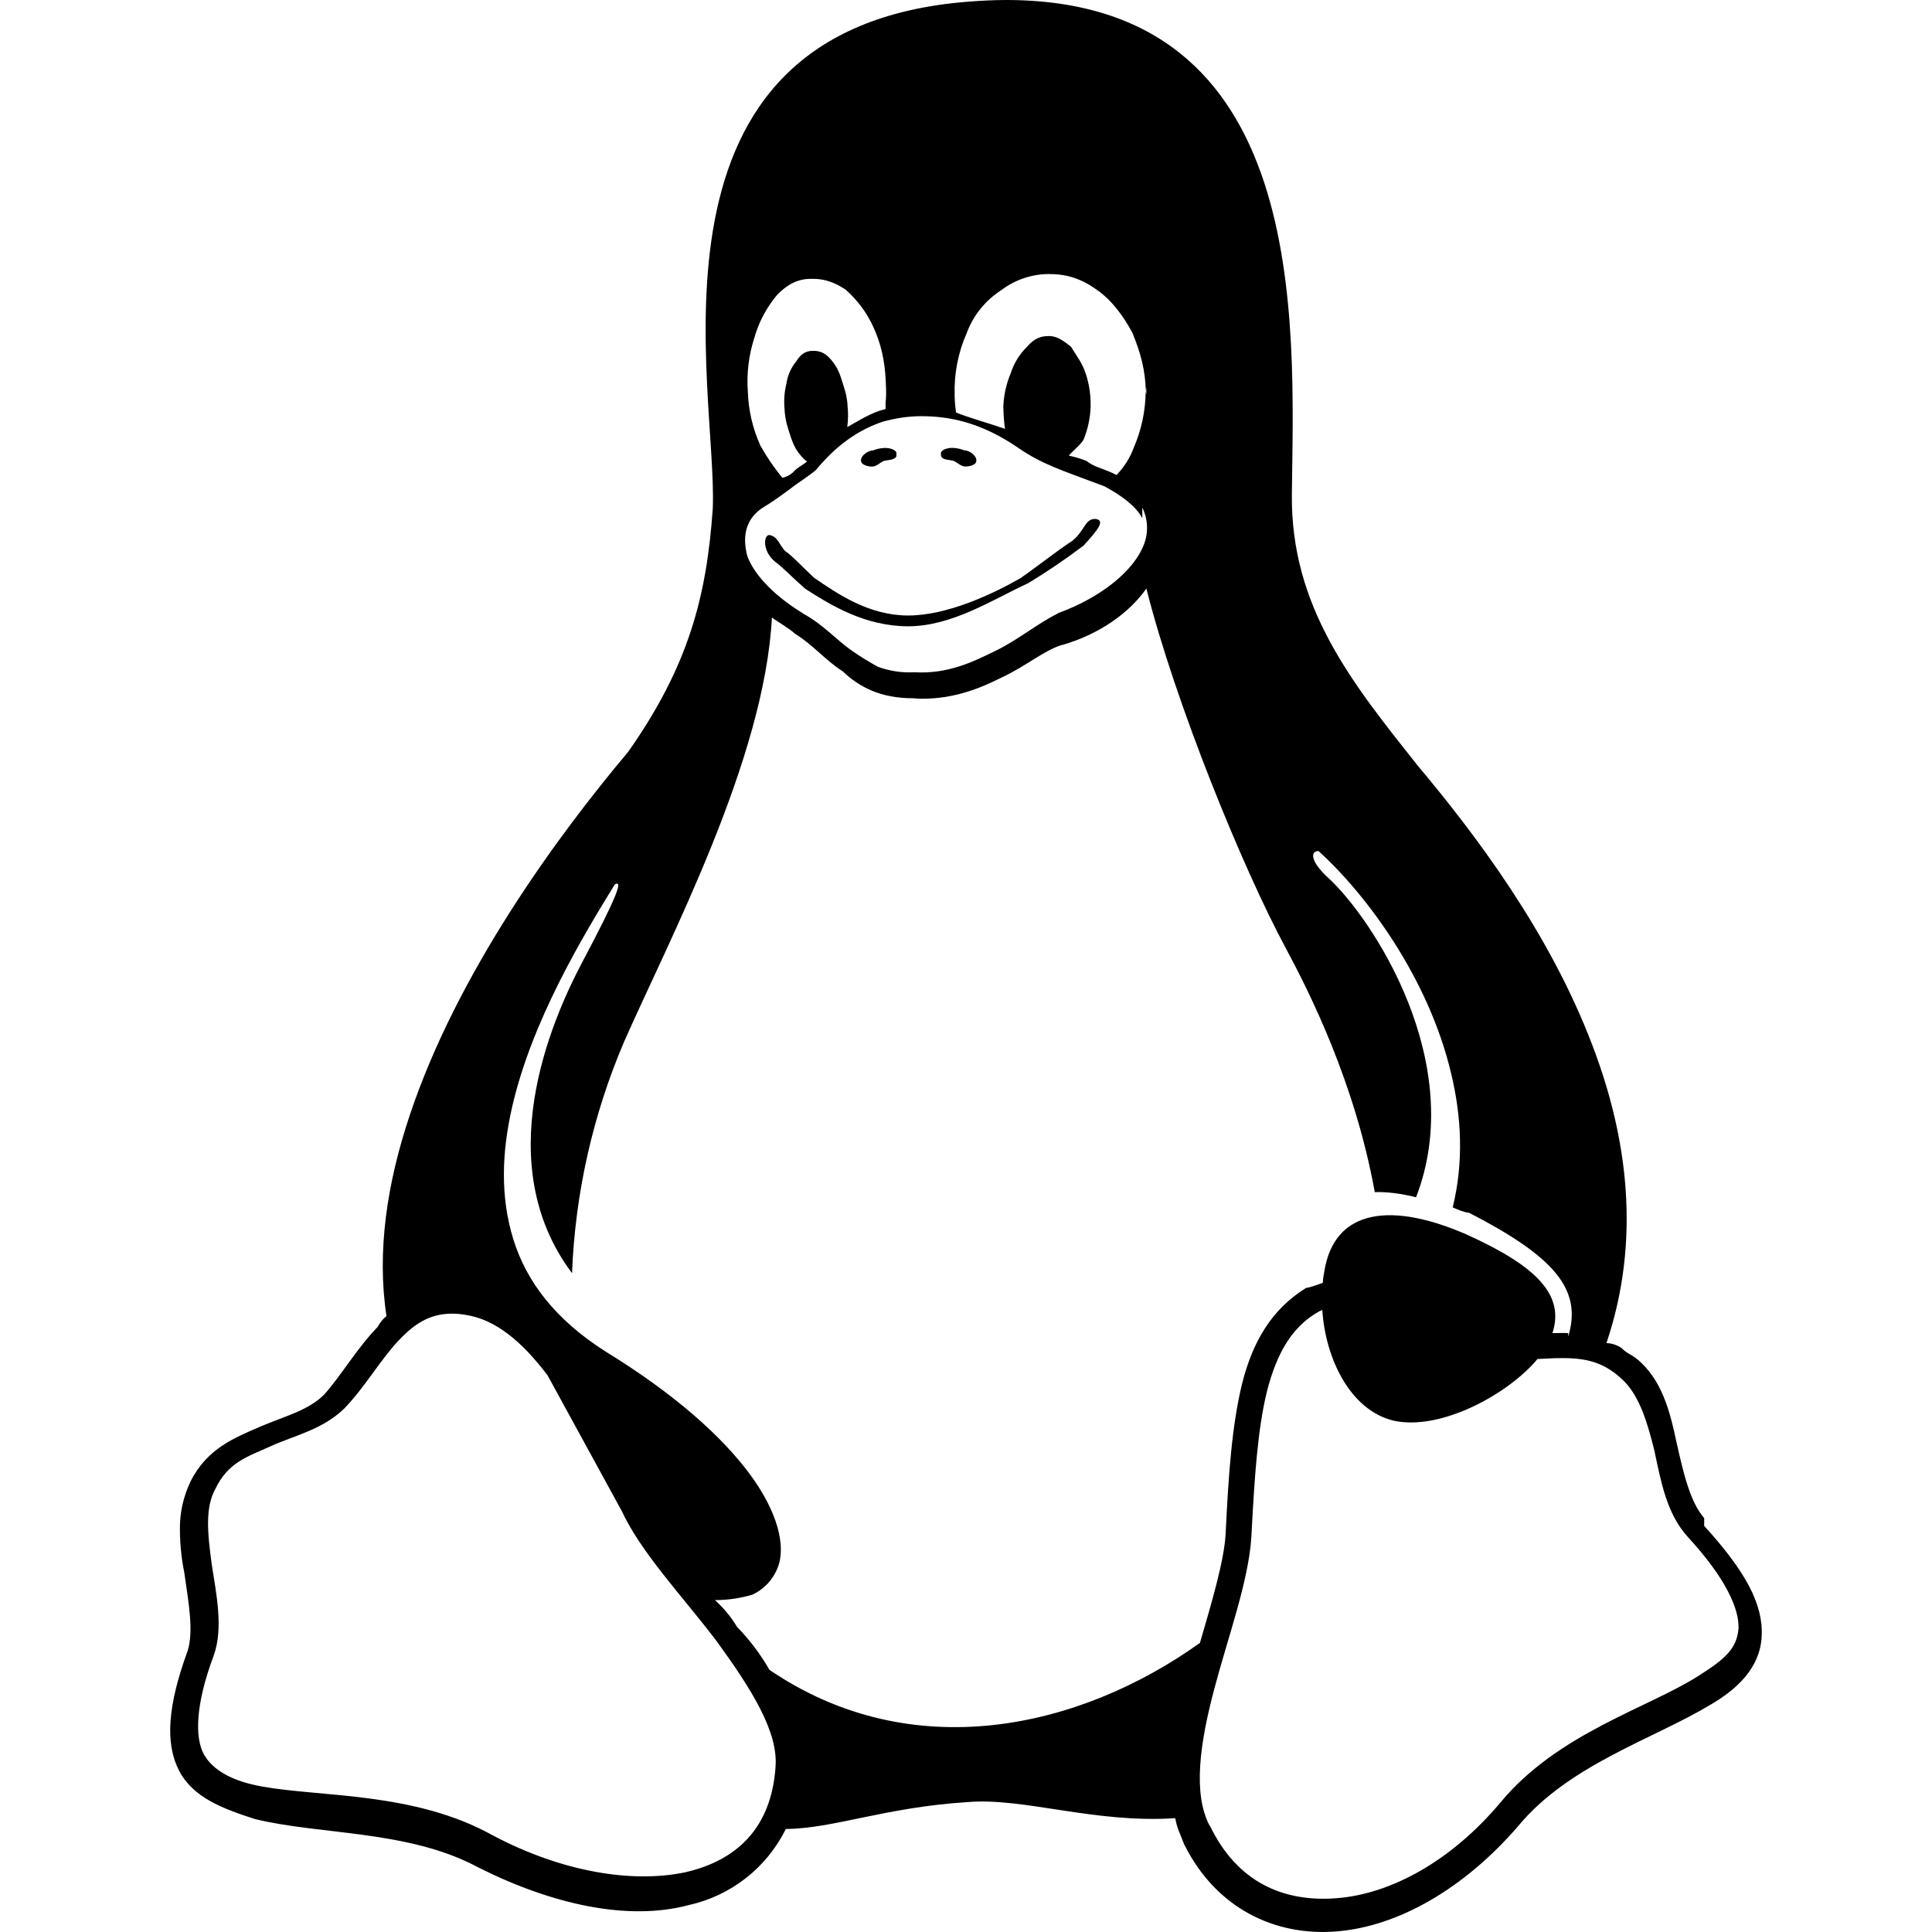
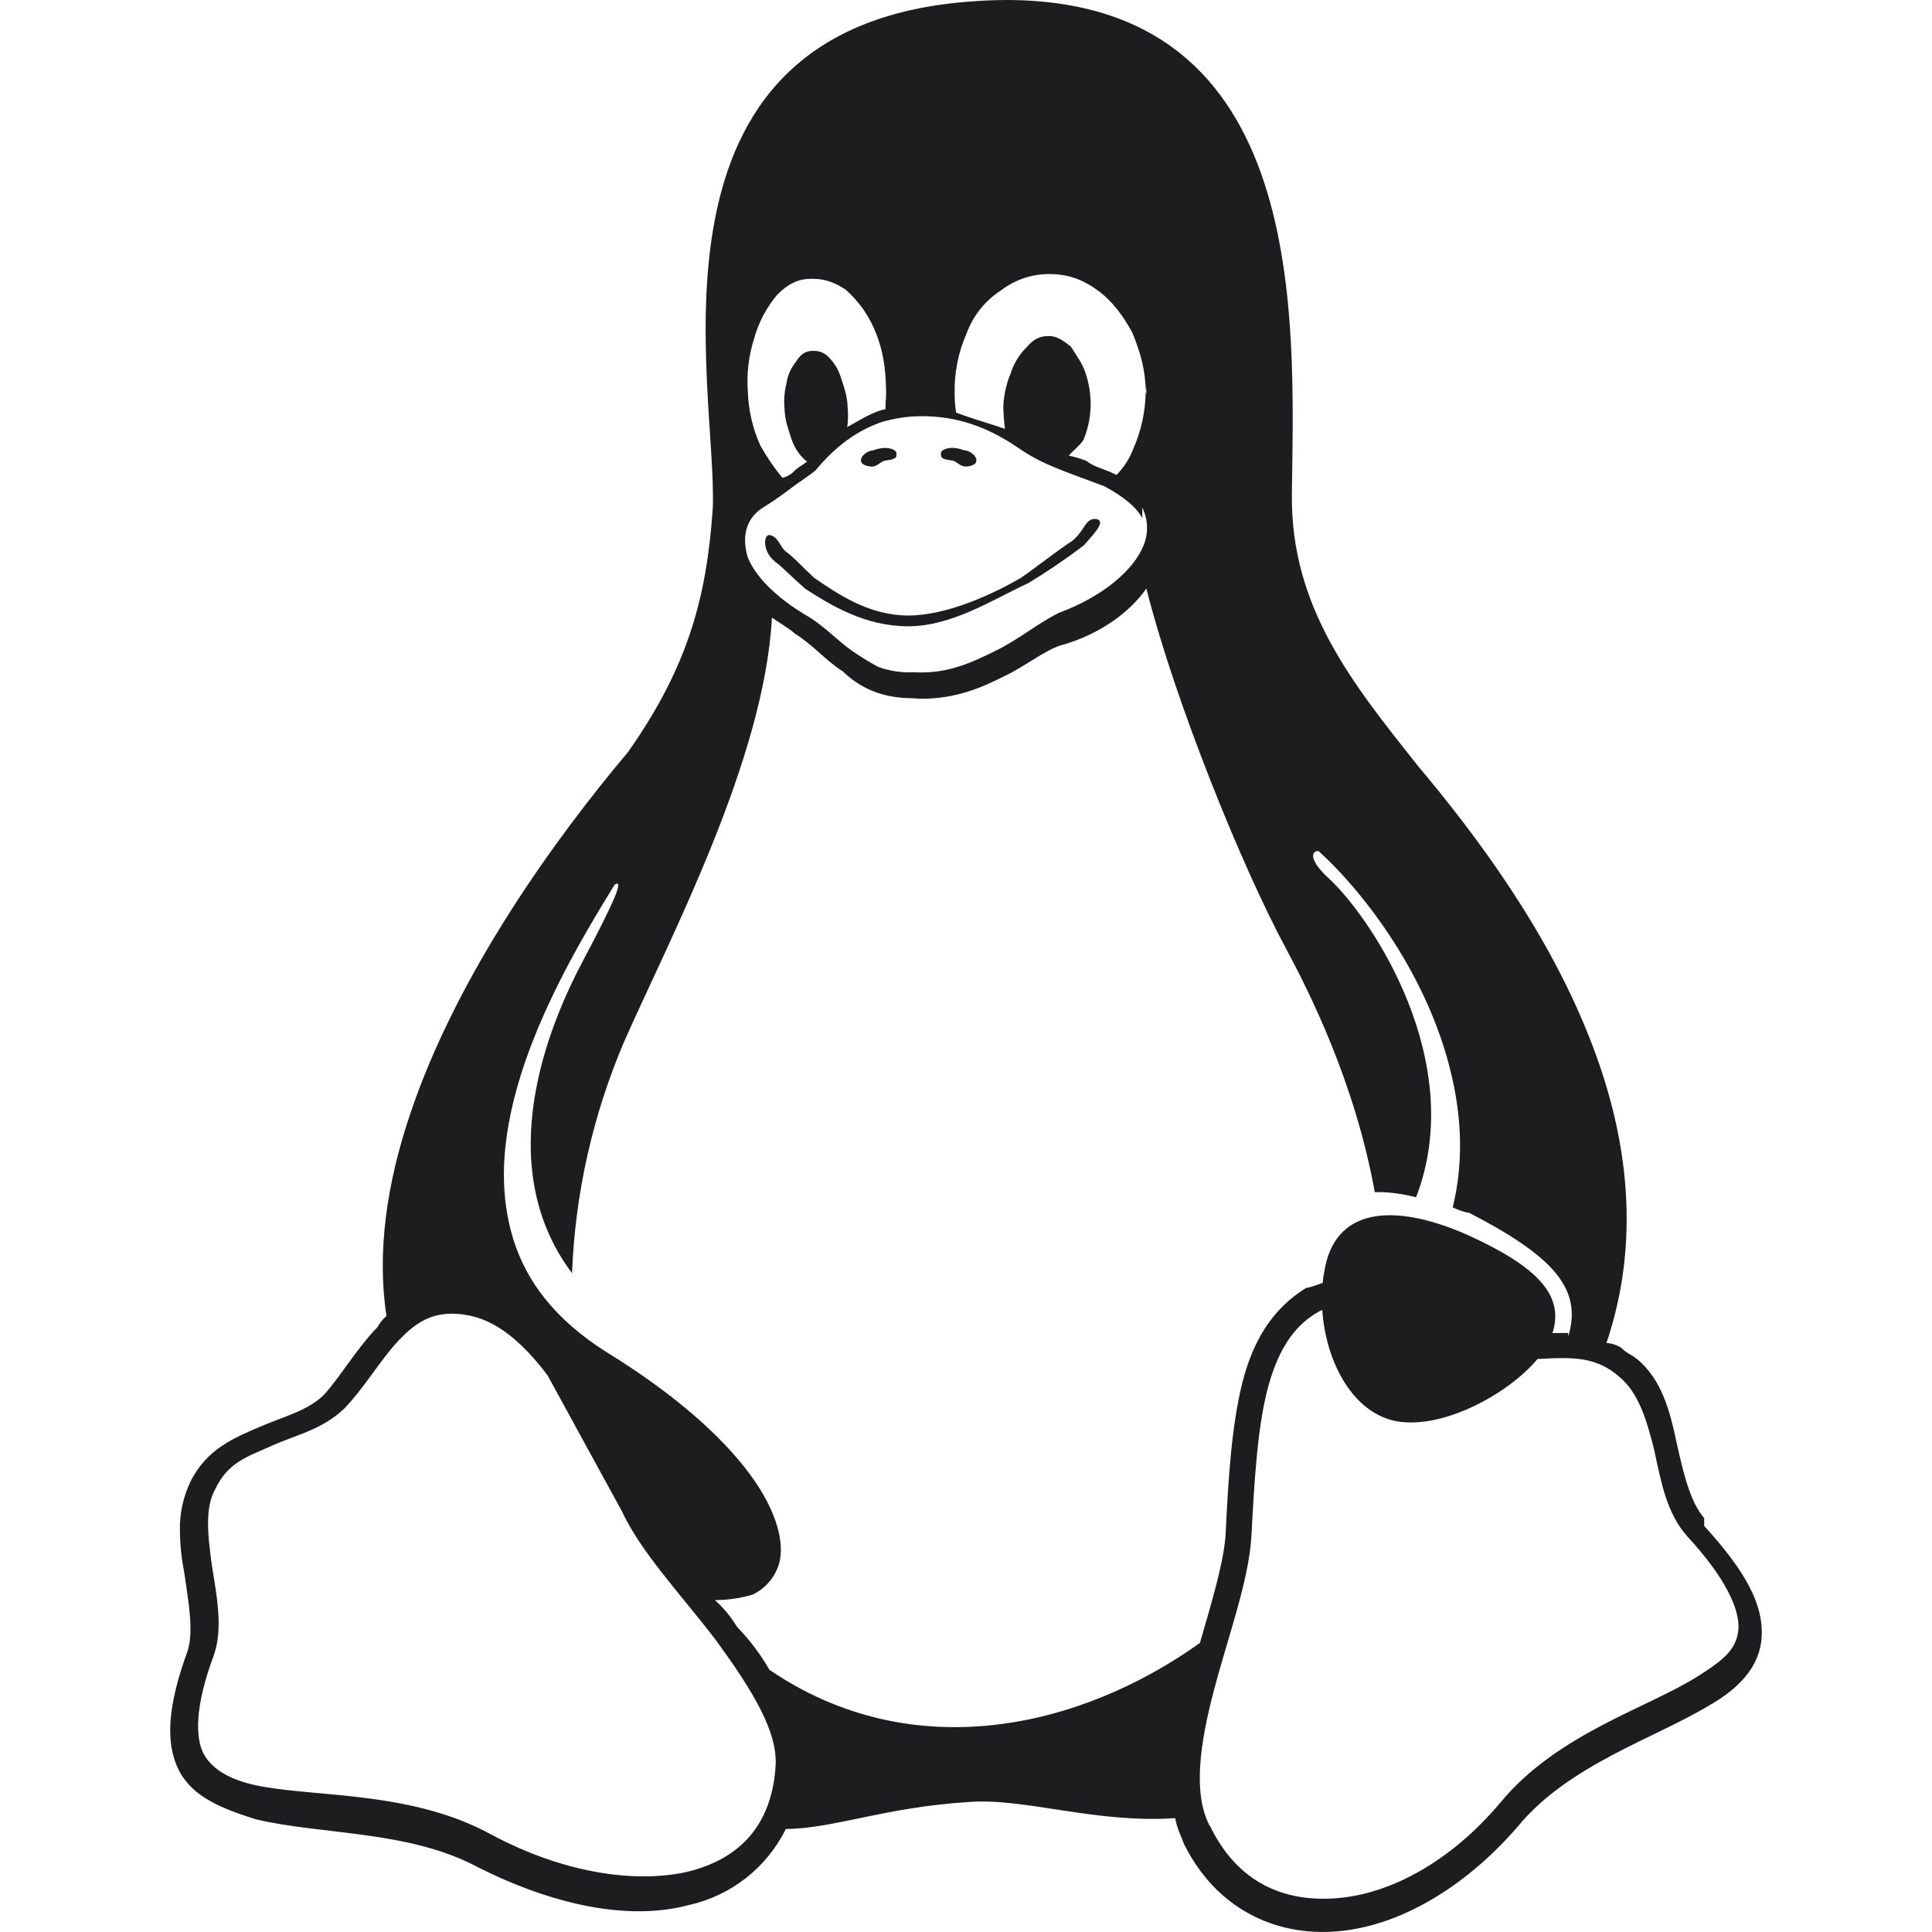
- <svg xmlns="http://www.w3.org/2000/svg" fill="#000000" viewBox="0 0 24 24">
+ <svg xmlns="http://www.w3.org/2000/svg" fill="#1d1d1f" viewBox="0 0 24 24">
  <path d="M12.504 0c-.155 0-.315.008-.48.021-4.226.333-3.105 4.807-3.17 6.298-.076 1.092-.3 1.953-1.05 3.02-.885 1.051-2.127 2.75-2.716 4.521-.278.832-.41 1.684-.287 2.489a.424.424 0 00-.11.135c-.26.268-.45.6-.663.839-.199.199-.485.267-.797.4-.313.136-.658.269-.864.68-.09.189-.136.394-.132.602 0 .199.027.4.055.536.058.399.116.728.04.97-.249.68-.28 1.145-.106 1.484.174.334.535.47.94.601.81.2 1.91.135 2.774.6.926.466 1.866.67 2.616.47.526-.116.97-.464 1.208-.946.587-.003 1.23-.269 2.26-.334.699-.058 1.574.267 2.577.2.025.134.063.198.114.333l.003.003c.391.778 1.113 1.132 1.884 1.071.771-.06 1.592-.536 2.257-1.306.631-.765 1.683-1.084 2.378-1.503.348-.199.629-.469.649-.853.023-.4-.2-.811-.714-1.376v-.097l-.003-.003c-.17-.2-.25-.535-.338-.926-.085-.401-.182-.786-.492-1.046h-.003c-.059-.054-.123-.067-.188-.135a.357.357 0 00-.19-.064c.431-1.278.264-2.55-.173-3.694-.533-1.41-1.465-2.638-2.175-3.483-.796-1.005-1.576-1.957-1.56-3.368.026-2.152.236-6.133-3.544-6.139zm.529 3.405h.013c.213 0 .396.062.584.198.19.135.33.332.438.533.105.259.158.459.166.724 0-.02.006-.04.006-.06v.105a.086.086 0 01-.004-.021l-.004-.024a1.807 1.807 0 01-.15.706.953.953 0 01-.213.335.71.71 0 00-.088-.042c-.104-.045-.198-.064-.284-.133a1.312 1.312 0 00-.22-.066c.05-.06.146-.133.183-.198.053-.128.082-.264.088-.402v-.02a1.21 1.21 0 00-.061-.4c-.045-.134-.101-.2-.183-.333-.084-.066-.167-.132-.267-.132h-.016c-.093 0-.176.03-.262.132a.8.8 0 00-.205.334 1.18 1.18 0 00-.09.4v.019c.002.089.008.179.02.267-.193-.067-.438-.135-.607-.202a1.635 1.635 0 01-.018-.2v-.02a1.772 1.772 0 01.15-.768c.082-.22.232-.406.43-.533a.985.985 0 01.594-.2zm-2.962.059h.036c.142 0 .27.048.399.135.146.129.264.288.344.465.09.199.14.4.153.667v.004c.007.134.006.2-.002.266v.08c-.03.007-.056.018-.083.024-.152.055-.274.135-.393.2.012-.09.013-.18.003-.267v-.015c-.012-.133-.04-.2-.082-.333a.613.613 0 00-.166-.267.248.248 0 00-.183-.064h-.021c-.071.006-.13.04-.186.132a.552.552 0 00-.12.27.944.944 0 00-.023.33v.015c.012.135.037.2.08.334.046.134.098.2.166.268.01.009.02.018.034.024-.07.057-.117.07-.176.136a.304.304 0 01-.131.068 2.62 2.62 0 01-.275-.402 1.772 1.772 0 01-.155-.667 1.759 1.759 0 01.08-.668 1.43 1.43 0 01.283-.535c.128-.133.26-.2.418-.2zm1.37 1.706c.332 0 .733.065 1.216.399.293.2.523.269 1.052.468h.003c.255.136.405.266.478.399v-.131a.571.571 0 01.016.47c-.123.31-.516.643-1.063.842v.002c-.268.135-.501.333-.775.465-.276.135-.588.292-1.012.267a1.139 1.139 0 01-.448-.067 3.566 3.566 0 01-.322-.198c-.195-.135-.363-.332-.612-.465v-.005h-.005c-.4-.246-.616-.512-.686-.71-.07-.268-.005-.47.193-.6.224-.135.38-.271.483-.336.104-.074.143-.102.176-.131h.002v-.003c.169-.202.436-.47.839-.601.139-.036.294-.065.466-.065zm2.8 2.142c.358 1.417 1.196 3.475 1.735 4.473.286.534.855 1.659 1.102 3.024.156-.005.33.018.513.064.646-1.671-.546-3.467-1.089-3.966-.22-.2-.232-.335-.123-.335.59.534 1.365 1.572 1.646 2.757.13.535.16 1.104.021 1.67.067.028.135.06.205.067 1.032.534 1.413.938 1.23 1.537v-.043c-.06-.003-.12 0-.18 0h-.016c.151-.467-.182-.825-1.065-1.224-.915-.4-1.646-.336-1.77.465-.008.043-.013.066-.018.135-.068.023-.139.053-.209.064-.43.268-.662.669-.793 1.187-.13.533-.17 1.156-.205 1.869v.003c-.02.334-.17.838-.319 1.35-1.5 1.072-3.58 1.538-5.348.334a2.645 2.645 0 00-.402-.533 1.45 1.45 0 00-.275-.333c.182 0 .338-.03.465-.067a.615.615 0 00.314-.334c.108-.267 0-.697-.345-1.163-.345-.467-.931-.995-1.788-1.521-.63-.4-.986-.87-1.15-1.396-.165-.534-.143-1.085-.015-1.645.245-1.07.873-2.11 1.274-2.763.107-.065.037.135-.408.974-.396.751-1.14 2.497-.122 3.854a8.123 8.123 0 01.647-2.876c.564-1.278 1.743-3.504 1.836-5.268.048.036.217.135.289.202.218.133.38.333.59.465.21.201.477.335.876.335.039.003.075.006.11.006.412 0 .73-.134.997-.268.29-.134.52-.334.74-.4h.005c.467-.135.835-.402 1.044-.7zm2.185 8.958c.037.6.343 1.245.882 1.377.588.134 1.434-.333 1.791-.765l.211-.01c.315-.007.577.01.847.268l.003.003c.208.199.305.53.391.876.085.4.154.78.409 1.066.486.527.645.906.636 1.14l.003-.007v.018l-.003-.012c-.015.262-.185.396-.498.595-.63.401-1.746.712-2.457 1.57-.618.737-1.37 1.14-2.036 1.191-.664.053-1.237-.2-1.574-.898l-.005-.003c-.21-.4-.12-1.025.056-1.69.176-.668.428-1.344.463-1.897.037-.714.076-1.335.195-1.814.12-.465.308-.797.641-.984l.045-.022zm-10.814.049h.01c.053 0 .105.005.157.014.376.055.706.333 1.023.752l.91 1.664.003.003c.243.533.754 1.064 1.189 1.637.434.598.77 1.131.729 1.57v.006c-.057.744-.48 1.148-1.125 1.294-.645.135-1.52.002-2.395-.464-.968-.536-2.118-.469-2.857-.602-.369-.066-.61-.2-.723-.4-.11-.2-.113-.602.123-1.23v-.004l.002-.003c.117-.334.03-.752-.027-1.118-.055-.401-.083-.71.043-.94.16-.334.396-.4.69-.533.294-.135.64-.202.915-.47h.002v-.002c.256-.268.445-.601.668-.838.19-.201.38-.336.663-.336zm7.159-9.074c-.435.201-.945.535-1.488.535-.542 0-.97-.267-1.28-.466-.154-.134-.28-.268-.373-.335-.164-.134-.144-.333-.074-.333.109.016.129.134.199.2.096.066.215.2.36.333.292.2.68.467 1.167.467.485 0 1.053-.267 1.398-.466.195-.135.445-.334.648-.467.156-.136.149-.267.279-.267.128.016.034.134-.147.332a8.097 8.097 0 01-.69.468zm-1.082-1.583V5.64c-.006-.02.013-.042.029-.05.074-.043.18-.027.26.004.063 0 .16.067.15.135-.006.049-.085.066-.135.066-.055 0-.092-.043-.141-.068-.052-.018-.146-.008-.163-.065zm-.551 0c-.02.058-.113.049-.166.066-.047.025-.086.068-.14.068-.05 0-.13-.02-.136-.068-.01-.066.088-.133.15-.133.08-.031.184-.047.259-.005.019.009.036.03.03.05v.02h.003z" />
</svg>
